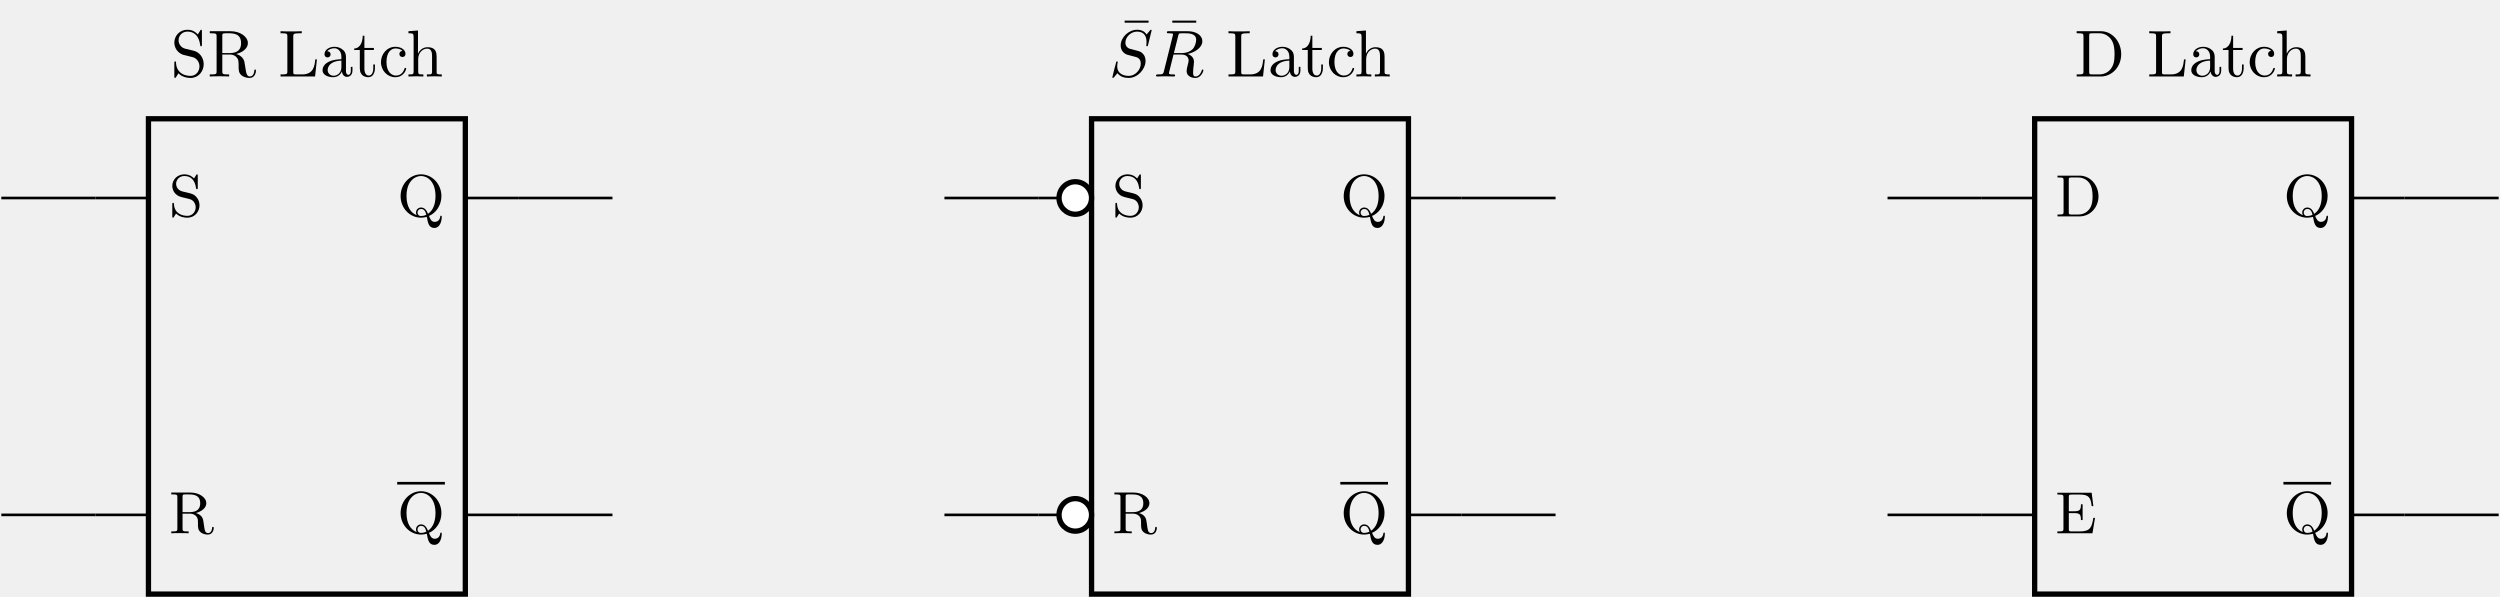
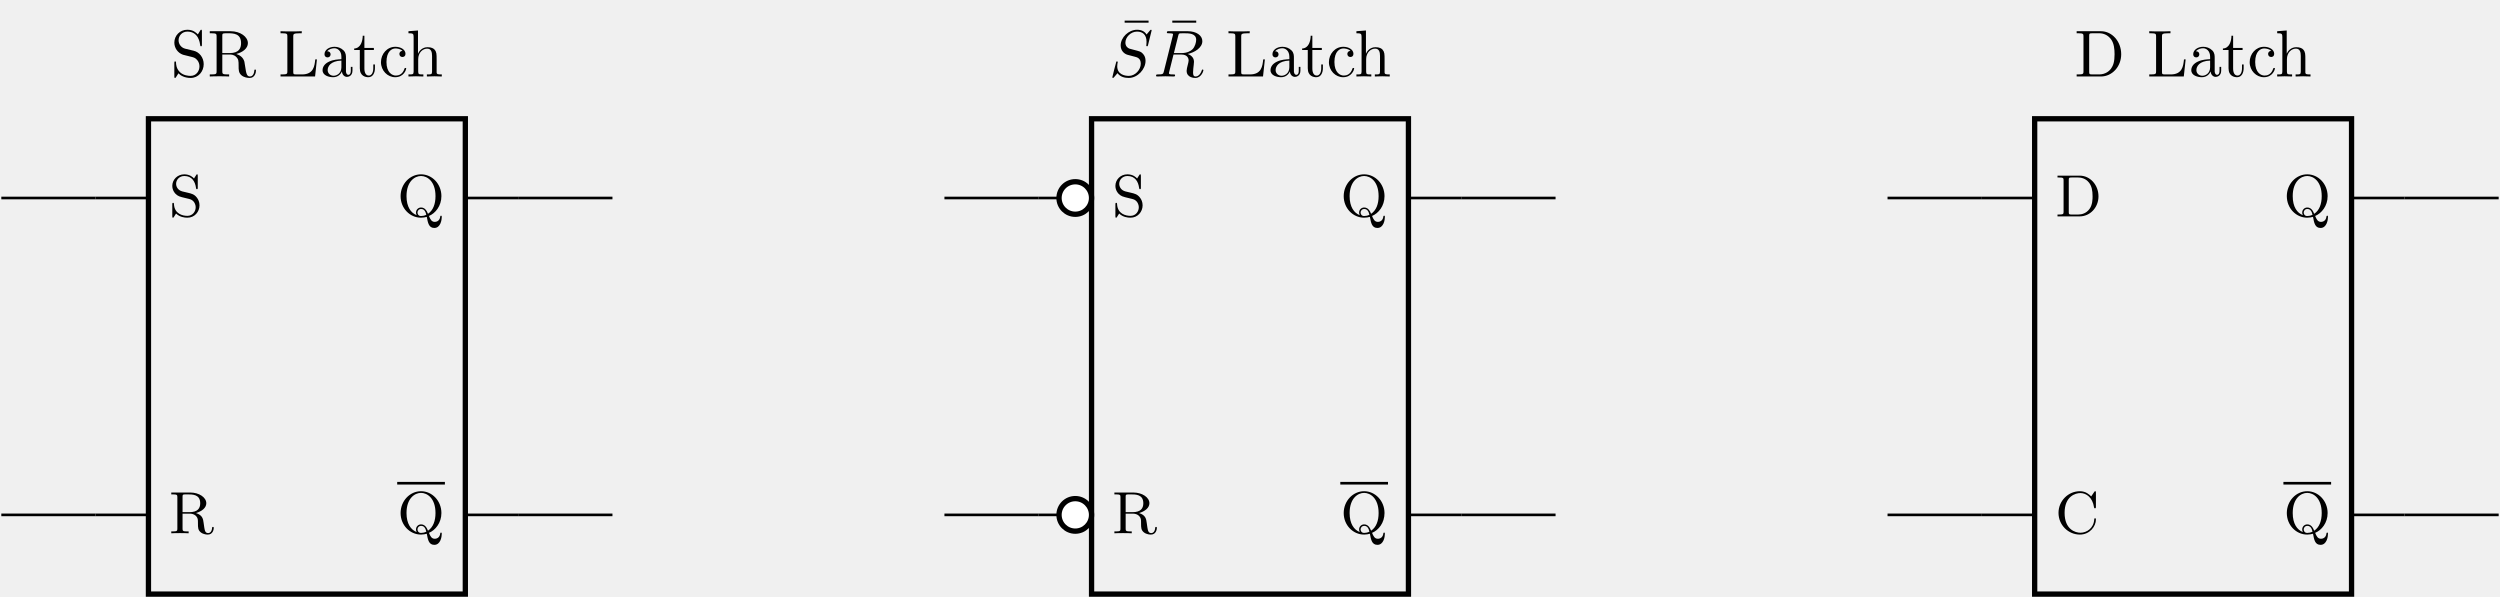
<svg xmlns="http://www.w3.org/2000/svg" xmlns:xlink="http://www.w3.org/1999/xlink" version="1.1" width="375.705pt" height="89.682pt" viewBox="-62.037 -62.037 375.705 89.682">
  <defs>
-     <path id="g1-82" d="M3.736-6.117C3.796-6.356 3.826-6.456 4.015-6.486C4.105-6.496 4.423-6.496 4.623-6.496C5.33-6.496 6.436-6.496 6.436-5.509C6.436-5.171 6.276-4.483 5.888-4.095C5.629-3.836 5.101-3.517 4.204-3.517H3.088L3.736-6.117ZM5.171-3.387C6.177-3.606 7.362-4.304 7.362-5.31C7.362-6.167 6.466-6.804 5.161-6.804H2.321C2.122-6.804 2.032-6.804 2.032-6.605C2.032-6.496 2.122-6.496 2.311-6.496C2.331-6.496 2.521-6.496 2.69-6.476C2.869-6.456 2.959-6.446 2.959-6.316C2.959-6.276 2.949-6.247 2.919-6.127L1.584-.777C1.484-.389 1.465-.309 .677-.309C.498-.309 .408-.309 .408-.11C.408 0 .528 0 .548 0C.827 0 1.524-.03 1.803-.03S2.79 0 3.068 0C3.148 0 3.268 0 3.268-.199C3.268-.309 3.178-.309 2.989-.309C2.62-.309 2.341-.309 2.341-.488C2.341-.548 2.361-.598 2.371-.658L3.029-3.298H4.214C5.121-3.298 5.3-2.74 5.3-2.391C5.3-2.242 5.22-1.933 5.161-1.704C5.091-1.425 5.001-1.056 5.001-.857C5.001 .219 6.197 .219 6.326 .219C7.173 .219 7.522-.787 7.522-.927C7.522-1.046 7.412-1.046 7.402-1.046C7.313-1.046 7.293-.976 7.273-.907C7.024-.169 6.595 0 6.366 0C6.037 0 5.968-.219 5.968-.608C5.968-.917 6.027-1.425 6.067-1.743C6.087-1.883 6.107-2.072 6.107-2.212C6.107-2.979 5.44-3.288 5.171-3.387Z" />
-     <path id="g1-83" d="M6.426-6.924C6.426-6.954 6.406-7.024 6.316-7.024C6.267-7.024 6.257-7.014 6.137-6.874L5.659-6.306C5.4-6.775 4.882-7.024 4.234-7.024C2.969-7.024 1.773-5.878 1.773-4.672C1.773-3.866 2.301-3.407 2.809-3.258L3.875-2.979C4.244-2.889 4.792-2.74 4.792-1.923C4.792-1.026 3.975-.09 2.999-.09C2.361-.09 1.255-.309 1.255-1.544C1.255-1.783 1.305-2.022 1.315-2.082C1.325-2.122 1.335-2.132 1.335-2.152C1.335-2.252 1.265-2.262 1.215-2.262S1.146-2.252 1.116-2.222C1.076-2.182 .518 .09 .518 .12C.518 .179 .568 .219 .628 .219C.677 .219 .687 .209 .807 .07L1.295-.498C1.724 .08 2.401 .219 2.979 .219C4.334 .219 5.509-1.106 5.509-2.341C5.509-3.029 5.171-3.367 5.021-3.507C4.792-3.736 4.643-3.776 3.756-4.005C3.537-4.065 3.178-4.164 3.088-4.184C2.819-4.274 2.481-4.563 2.481-5.091C2.481-5.898 3.278-6.745 4.224-6.745C5.051-6.745 5.659-6.316 5.659-5.2C5.659-4.882 5.619-4.702 5.619-4.643C5.619-4.633 5.619-4.543 5.738-4.543C5.838-4.543 5.848-4.573 5.888-4.742L6.426-6.924Z" />
    <path id="g2-22" d="M4.284-5.569V-5.878H.687V-5.569H4.284Z" />
    <path id="g2-68" d="M.349-6.804V-6.496H.588C1.355-6.496 1.375-6.386 1.375-6.027V-.777C1.375-.418 1.355-.309 .588-.309H.349V0H3.995C5.669 0 7.044-1.474 7.044-3.347C7.044-5.24 5.699-6.804 3.995-6.804H.349ZM2.72-.309C2.252-.309 2.232-.379 2.232-.707V-6.097C2.232-6.426 2.252-6.496 2.72-6.496H3.716C4.334-6.496 5.021-6.276 5.529-5.569C5.958-4.981 6.047-4.125 6.047-3.347C6.047-2.242 5.858-1.644 5.499-1.156C5.3-.887 4.732-.309 3.726-.309H2.72Z" />
    <path id="g2-76" d="M5.798-2.57H5.549C5.44-1.554 5.3-.309 3.547-.309H2.73C2.262-.309 2.242-.379 2.242-.707V-6.017C2.242-6.356 2.242-6.496 3.188-6.496H3.517V-6.804C3.158-6.775 2.252-6.775 1.843-6.775C1.455-6.775 .677-6.775 .329-6.804V-6.496H.568C1.335-6.496 1.355-6.386 1.355-6.027V-.777C1.355-.418 1.335-.309 .568-.309H.329V0H5.519L5.798-2.57Z" />
    <path id="g2-82" d="M2.232-3.517V-6.097C2.232-6.326 2.232-6.446 2.451-6.476C2.55-6.496 2.839-6.496 3.039-6.496C3.935-6.496 5.051-6.456 5.051-5.011C5.051-4.324 4.812-3.517 3.337-3.517H2.232ZM4.334-3.387C5.3-3.626 6.077-4.234 6.077-5.011C6.077-5.968 4.941-6.804 3.477-6.804H.349V-6.496H.588C1.355-6.496 1.375-6.386 1.375-6.027V-.777C1.375-.418 1.355-.309 .588-.309H.349V0C.707-.03 1.415-.03 1.803-.03S2.899-.03 3.258 0V-.309H3.019C2.252-.309 2.232-.418 2.232-.777V-3.298H3.377C3.537-3.298 3.955-3.298 4.304-2.959C4.682-2.6 4.682-2.291 4.682-1.624C4.682-.976 4.682-.578 5.091-.199C5.499 .159 6.047 .219 6.346 .219C7.123 .219 7.293-.598 7.293-.877C7.293-.936 7.293-1.046 7.163-1.046C7.054-1.046 7.054-.956 7.044-.887C6.984-.179 6.635 0 6.386 0C5.898 0 5.818-.508 5.679-1.435L5.549-2.232C5.37-2.869 4.882-3.198 4.334-3.387Z" />
    <path id="g2-83" d="M3.477-3.866L2.202-4.174C1.584-4.324 1.196-4.862 1.196-5.44C1.196-6.137 1.733-6.745 2.511-6.745C4.174-6.745 4.394-5.111 4.453-4.663C4.463-4.603 4.463-4.543 4.573-4.543C4.702-4.543 4.702-4.593 4.702-4.782V-6.785C4.702-6.954 4.702-7.024 4.593-7.024C4.523-7.024 4.513-7.014 4.443-6.894L4.095-6.326C3.796-6.615 3.387-7.024 2.501-7.024C1.395-7.024 .558-6.147 .558-5.091C.558-4.264 1.086-3.537 1.863-3.268C1.973-3.228 2.481-3.108 3.178-2.939C3.447-2.869 3.746-2.8 4.025-2.431C4.234-2.172 4.334-1.843 4.334-1.514C4.334-.807 3.836-.09 2.999-.09C2.71-.09 1.953-.139 1.425-.628C.847-1.166 .817-1.803 .807-2.162C.797-2.262 .717-2.262 .687-2.262C.558-2.262 .558-2.192 .558-2.012V-.02C.558 .149 .558 .219 .667 .219C.737 .219 .747 .199 .817 .09C.817 .08 .847 .05 1.176-.478C1.484-.139 2.122 .219 3.009 .219C4.174 .219 4.971-.757 4.971-1.853C4.971-2.849 4.314-3.666 3.477-3.866Z" />
    <path id="g2-97" d="M3.318-.757C3.357-.359 3.626 .06 4.095 .06C4.304 .06 4.912-.08 4.912-.887V-1.445H4.663V-.887C4.663-.309 4.413-.249 4.304-.249C3.975-.249 3.935-.697 3.935-.747V-2.74C3.935-3.158 3.935-3.547 3.577-3.915C3.188-4.304 2.69-4.463 2.212-4.463C1.395-4.463 .707-3.995 .707-3.337C.707-3.039 .907-2.869 1.166-2.869C1.445-2.869 1.624-3.068 1.624-3.328C1.624-3.447 1.574-3.776 1.116-3.786C1.385-4.134 1.873-4.244 2.192-4.244C2.68-4.244 3.248-3.856 3.248-2.969V-2.6C2.74-2.57 2.042-2.54 1.415-2.242C.667-1.903 .418-1.385 .418-.946C.418-.139 1.385 .11 2.012 .11C2.67 .11 3.128-.289 3.318-.757ZM3.248-2.391V-1.395C3.248-.448 2.531-.11 2.082-.11C1.594-.11 1.186-.458 1.186-.956C1.186-1.504 1.604-2.331 3.248-2.391Z" />
    <path id="g2-99" d="M1.166-2.172C1.166-3.796 1.983-4.214 2.511-4.214C2.6-4.214 3.228-4.204 3.577-3.846C3.168-3.816 3.108-3.517 3.108-3.387C3.108-3.128 3.288-2.929 3.567-2.929C3.826-2.929 4.025-3.098 4.025-3.397C4.025-4.075 3.268-4.463 2.501-4.463C1.255-4.463 .339-3.387 .339-2.152C.339-.877 1.325 .11 2.481 .11C3.816 .11 4.134-1.086 4.134-1.186S4.035-1.285 4.005-1.285C3.915-1.285 3.895-1.245 3.875-1.186C3.587-.259 2.939-.139 2.57-.139C2.042-.139 1.166-.568 1.166-2.172Z" />
    <path id="g2-104" d="M1.096-.757C1.096-.309 .986-.309 .319-.309V0C.667-.01 1.176-.03 1.445-.03C1.704-.03 2.222-.01 2.56 0V-.309C1.893-.309 1.783-.309 1.783-.757V-2.59C1.783-3.626 2.491-4.184 3.128-4.184C3.756-4.184 3.866-3.646 3.866-3.078V-.757C3.866-.309 3.756-.309 3.088-.309V0C3.437-.01 3.945-.03 4.214-.03C4.473-.03 4.991-.01 5.33 0V-.309C4.812-.309 4.563-.309 4.553-.608V-2.511C4.553-3.367 4.553-3.676 4.244-4.035C4.105-4.204 3.776-4.403 3.198-4.403C2.361-4.403 1.923-3.806 1.753-3.427V-6.914L.319-6.804V-6.496C1.016-6.496 1.096-6.426 1.096-5.938V-.757Z" />
    <path id="g2-116" d="M1.724-3.985H3.148V-4.294H1.724V-6.127H1.474C1.465-5.31 1.166-4.244 .189-4.204V-3.985H1.036V-1.235C1.036-.01 1.963 .11 2.321 .11C3.029 .11 3.308-.598 3.308-1.235V-1.803H3.059V-1.255C3.059-.518 2.76-.139 2.391-.139C1.724-.139 1.724-1.046 1.724-1.215V-3.985Z" />
+     <path id="g1-82" d="M3.736-6.117C3.796-6.356 3.826-6.456 4.015-6.486C4.105-6.496 4.423-6.496 4.623-6.496C5.33-6.496 6.436-6.496 6.436-5.509C6.436-5.171 6.276-4.483 5.888-4.095C5.629-3.836 5.101-3.517 4.204-3.517H3.088L3.736-6.117ZM5.171-3.387C6.177-3.606 7.362-4.304 7.362-5.31C7.362-6.167 6.466-6.804 5.161-6.804H2.321C2.122-6.804 2.032-6.804 2.032-6.605C2.032-6.496 2.122-6.496 2.311-6.496C2.331-6.496 2.521-6.496 2.69-6.476C2.869-6.456 2.959-6.446 2.959-6.316C2.959-6.276 2.949-6.247 2.919-6.127L1.584-.777C1.484-.389 1.465-.309 .677-.309C.498-.309 .408-.309 .408-.11C.408 0 .528 0 .548 0C.827 0 1.524-.03 1.803-.03S2.79 0 3.068 0C3.148 0 3.268 0 3.268-.199C3.268-.309 3.178-.309 2.989-.309C2.62-.309 2.341-.309 2.341-.488C2.341-.548 2.361-.598 2.371-.658L3.029-3.298H4.214C5.121-3.298 5.3-2.74 5.3-2.391C5.3-2.242 5.22-1.933 5.161-1.704C5.091-1.425 5.001-1.056 5.001-.857C5.001 .219 6.197 .219 6.326 .219C7.173 .219 7.522-.787 7.522-.927C7.522-1.046 7.412-1.046 7.402-1.046C7.313-1.046 7.293-.976 7.273-.907C7.024-.169 6.595 0 6.366 0C6.037 0 5.968-.219 5.968-.608C5.968-.917 6.027-1.425 6.067-1.743C6.087-1.883 6.107-2.072 6.107-2.212C6.107-2.979 5.44-3.288 5.171-3.387Z" />
+     <path id="g1-83" d="M6.426-6.924C6.426-6.954 6.406-7.024 6.316-7.024C6.267-7.024 6.257-7.014 6.137-6.874L5.659-6.306C5.4-6.775 4.882-7.024 4.234-7.024C2.969-7.024 1.773-5.878 1.773-4.672C1.773-3.866 2.301-3.407 2.809-3.258L3.875-2.979C4.244-2.889 4.792-2.74 4.792-1.923C4.792-1.026 3.975-.09 2.999-.09C2.361-.09 1.255-.309 1.255-1.544C1.255-1.783 1.305-2.022 1.315-2.082C1.325-2.122 1.335-2.132 1.335-2.152C1.335-2.252 1.265-2.262 1.215-2.262S1.146-2.252 1.116-2.222C1.076-2.182 .518 .09 .518 .12C.518 .179 .568 .219 .628 .219C.677 .219 .687 .209 .807 .07L1.295-.498C1.724 .08 2.401 .219 2.979 .219C4.334 .219 5.509-1.106 5.509-2.341C5.509-3.029 5.171-3.367 5.021-3.507C4.792-3.736 4.643-3.776 3.756-4.005C3.537-4.065 3.178-4.164 3.088-4.184C2.819-4.274 2.481-4.563 2.481-5.091C2.481-5.898 3.278-6.745 4.224-6.745C5.051-6.745 5.659-6.316 5.659-5.2C5.659-4.882 5.619-4.702 5.619-4.643C5.619-4.633 5.619-4.543 5.738-4.543C5.838-4.543 5.848-4.573 5.888-4.742L6.426-6.924Z" />
+     <path id="g0-67" d="M5.425-5.541C5.138-5.819 4.627-6.321 3.721-6.321C1.982-6.321 .511-4.878 .511-3.067C.511-1.219 2 .197 3.721 .197C5.209 .197 6.133-1.031 6.133-2.08C6.133-2.17 6.133-2.251 6.007-2.251C5.891-2.251 5.891-2.188 5.882-2.107C5.81-.744 4.734-.081 3.811-.081C3.049-.081 1.426-.556 1.426-3.067C1.426-5.568 3.058-6.043 3.802-6.043C4.689-6.043 5.631-5.371 5.846-3.918C5.864-3.802 5.873-3.757 5.99-3.757C6.133-3.757 6.133-3.802 6.133-3.99V-6.088C6.133-6.241 6.133-6.321 6.025-6.321C5.963-6.321 5.936-6.294 5.882-6.214L5.425-5.541Z" />
    <path id="g0-68" d="M.565-5.846C1.255-5.846 1.273-5.747 1.273-5.416V-.708C1.273-.377 1.255-.278 .565-.278H.359V0H3.694C5.245 0 6.519-1.327 6.519-3.013C6.519-4.716 5.272-6.124 3.694-6.124H.359V-5.846H.565ZM2.493-.278C2.071-.278 2.053-.341 2.053-.646V-5.478C2.053-5.783 2.071-5.846 2.493-5.846H3.452C4.322-5.846 4.86-5.389 5.102-5.066C5.496-4.546 5.631-3.9 5.631-3.013C5.631-2.645 5.631-1.704 5.138-1.076C4.671-.466 4.026-.278 3.461-.278H2.493Z" />
-     <path id="g0-69" d="M5.496-6.097H.341V-5.819H.547C1.237-5.819 1.255-5.721 1.255-5.389V-.708C1.255-.377 1.237-.278 .547-.278H.341V0H5.613L5.999-2.313H5.747C5.523-.924 5.29-.278 3.757-.278H2.502C2.08-.278 2.062-.341 2.062-.646V-3.031H2.896C3.775-3.031 3.882-2.753 3.882-1.982H4.133V-4.358H3.882C3.882-3.587 3.775-3.309 2.896-3.309H2.062V-5.452C2.062-5.756 2.08-5.819 2.502-5.819H3.703C5.102-5.819 5.353-5.335 5.496-4.08H5.747L5.496-6.097Z" />
    <path id="g0-81" d="M4.77-.063C5.73-.457 6.644-1.56 6.644-3.04C6.644-4.869 5.254-6.321 3.578-6.321S.511-4.86 .511-3.04S1.91 .197 3.578 .197C3.891 .197 4.232 .134 4.447 .072C4.609 .959 4.743 1.739 5.577 1.739C6.51 1.739 6.698 .538 6.698 .081C6.698 0 6.698-.108 6.581-.108C6.519-.108 6.483-.054 6.474-.009C6.402 .771 5.792 .825 5.649 .825C5.165 .825 4.976 .439 4.77-.063ZM2.932-.179C2.062-.511 1.399-1.435 1.399-3.04C1.399-5.263 2.645-6.07 3.578-6.07S5.756-5.272 5.756-3.04C5.756-1.856 5.398-.906 4.627-.386C4.447-.834 4.169-1.336 3.587-1.336C3.147-1.336 2.824-.986 2.824-.574C2.824-.359 2.923-.188 2.932-.179ZM4.376-.242C4.116-.108 3.811-.054 3.578-.054C3.138-.054 3.049-.43 3.049-.574C3.049-.843 3.246-1.112 3.596-1.112C4.071-1.112 4.259-.735 4.376-.242Z" />
    <path id="g0-82" d="M2.053-3.174V-5.478C2.053-5.712 2.071-5.792 2.242-5.828C2.322-5.846 2.609-5.846 2.798-5.846C3.569-5.846 4.707-5.846 4.707-4.51C4.707-3.739 4.313-3.174 3.093-3.174H2.053ZM4.071-3.04C4.923-3.282 5.622-3.811 5.622-4.51C5.622-5.398 4.537-6.124 3.219-6.124H.359V-5.846H.565C1.255-5.846 1.273-5.747 1.273-5.416V-.708C1.273-.377 1.255-.278 .565-.278H.359V0C.78-.027 1.228-.027 1.659-.027S2.537-.027 2.968 0V-.278H2.762C2.071-.278 2.053-.377 2.053-.708V-2.95H3.129C3.775-2.95 4.062-2.609 4.098-2.573C4.367-2.242 4.367-2.107 4.367-1.47C4.367-.87 4.367-.475 4.797-.134C5.218 .197 5.756 .197 5.855 .197C6.608 .197 6.743-.583 6.743-.798C6.743-.852 6.743-.959 6.617-.959C6.501-.959 6.501-.879 6.492-.807C6.447-.242 6.169-.027 5.891-.027C5.604-.027 5.505-.206 5.434-.359C5.353-.556 5.272-1.166 5.218-1.569C5.147-2.125 5.066-2.726 4.071-3.04Z" />
    <path id="g0-83" d="M2.035-3.748C1.318-3.927 1.085-4.501 1.085-4.896C1.085-5.496 1.569-6.07 2.322-6.07C3.479-6.07 3.945-5.209 4.071-4.304C4.098-4.133 4.107-4.089 4.214-4.089C4.34-4.089 4.34-4.151 4.34-4.34V-6.07C4.34-6.25 4.34-6.321 4.232-6.321C4.169-6.321 4.16-6.312 4.098-6.205C3.981-6.043 4.071-6.16 3.775-5.694C3.622-5.873 3.156-6.321 2.313-6.321C1.264-6.321 .511-5.505 .511-4.591C.511-3.891 .933-3.461 .977-3.416C1.381-3.022 1.542-2.977 2.609-2.726C3.335-2.555 3.416-2.537 3.712-2.233C3.721-2.224 4.026-1.892 4.026-1.363C4.026-.753 3.587-.081 2.771-.081C2.08-.081 .834-.368 .762-1.847C.753-1.982 .753-2.035 .637-2.035C.511-2.035 .511-1.964 .511-1.784V-.054C.511 .126 .511 .197 .619 .197C.681 .197 .69 .188 .753 .081C.87-.081 .78 .036 1.076-.43C1.632 .108 2.34 .197 2.78 .197C3.873 .197 4.6-.699 4.6-1.659C4.6-2.17 4.411-2.564 4.196-2.833C3.811-3.327 3.407-3.425 2.824-3.56L2.035-3.748Z" />
  </defs>
  <g id="page1">
    <g stroke-miterlimit="10" transform="translate(-15.91719,-8.470646)scale(0.996264,-0.996264)">
      <g fill="#000" stroke="#000">
        <g stroke-width="0.4">
          <g stroke-width="0.8">
            <path d="M-23.9-35.851H23.9V35.851H-23.9Z" fill="none" />
            <path d="" fill="none" />
          </g>
          <g fill="#000">
            <g transform="translate(-23.90015,-26.67545)">
              <g stroke="none" transform="scale(-1.00375,1.00375)translate(-15.91719,-8.470646)scale(-1,-1)">
                <use x="-12.845" y="-8.471" xlink:href="#g0-82" />
              </g>
            </g>
            <g transform="translate(10.53912,-26.67545)">
              <g stroke="none" transform="scale(-1.00375,1.00375)translate(-15.91719,-8.470646)scale(-1,-1)">
                <rect x="-12.845" y="-16.192" height=".398" width="7.168" />
                <use x="-12.845" y="-8.471" xlink:href="#g0-81" />
              </g>
            </g>
            <g transform="translate(-23.90015,-2.77501)">
              <g stroke="none" transform="scale(-1.00375,1.00375)translate(-15.91719,-8.470646)scale(-1,-1)" />
            </g>
            <g transform="translate(17.73352,-2.77501)">
              <g stroke="none" transform="scale(-1.00375,1.00375)translate(-15.91719,-8.470646)scale(-1,-1)" />
            </g>
            <g transform="translate(-23.90015,21.12543)">
              <g stroke="none" transform="scale(-1.00375,1.00375)translate(-15.91719,-8.470646)scale(-1,-1)">
                <use x="-12.845" y="-8.471" xlink:href="#g0-83" />
              </g>
            </g>
            <g transform="translate(10.53912,21.12543)">
              <g stroke="none" transform="scale(-1.00375,1.00375)translate(-15.91719,-8.470646)scale(-1,-1)">
                <use x="-12.845" y="-8.471" xlink:href="#g0-81" />
              </g>
            </g>
            <g transform="translate(-2.36115,29.04501)">
              <g stroke="none" transform="scale(-1.00375,1.00375)translate(-15.91719,-8.470646)scale(-1,-1)" />
            </g>
            <g transform="translate(-2.36115,-33.12845)">
              <g stroke="none" transform="scale(-1.00375,1.00375)translate(-15.91719,-8.470646)scale(-1,-1)" />
            </g>
          </g>
          <g stroke-width="0.4">
            <path d="M-23.9-23.9H-31.867" fill="none" />
            <path d="M23.9-23.9H31.867" fill="none" />
            <path d="M-23.9 23.9H-31.867" fill="none" />
            <path d="M23.9 23.9H31.867" fill="none" />
          </g>
          <g stroke-width="0.4">
</g>
          <g stroke="none" transform="scale(-1.00375,1.00375)translate(-15.91719,-8.470646)scale(-1,-1)">
            <g fill="#000">
              <g stroke="none" />
            </g>
          </g>
          <g transform="translate(-20.55559,42.22908)">
            <g stroke="none" transform="scale(-1.00375,1.00375)translate(-15.91719,-8.470646)scale(-1,-1)">
              <g fill="#000">
                <g stroke="none">
                  <use x="-15.917" y="-8.471" xlink:href="#g2-83" />
                  <use x="-10.382" y="-8.471" xlink:href="#g2-82" />
                  <use x=".272" y="-8.471" xlink:href="#g2-76" />
                  <use x="6.499" y="-8.471" xlink:href="#g2-97" />
                  <use x="11.48" y="-8.471" xlink:href="#g2-116" />
                  <use x="15.355" y="-8.471" xlink:href="#g2-99" />
                  <use x="19.506" y="-8.471" xlink:href="#g2-104" />
                </g>
              </g>
            </g>
          </g>
          <path d="M-31.867 23.9H-46.093" fill="none" />
          <path d="M-31.867-23.9H-46.093" fill="none" />
          <path d="M31.867 23.9H46.093" fill="none" />
          <path d="M31.867-23.9H46.093" fill="none" />
          <g stroke-width="0.8">
            <path d="M118.364-35.851H166.164V35.851H118.364Z" fill="none" />
            <path d="" fill="none" />
          </g>
          <g fill="#000">
            <g transform="translate(118.3636,-26.67545)">
              <g stroke="none" transform="scale(-1.00375,1.00375)translate(-15.91719,-8.470646)scale(-1,-1)">
                <use x="-12.845" y="-8.471" xlink:href="#g0-82" />
              </g>
            </g>
            <g transform="translate(152.8028,-26.67545)">
              <g stroke="none" transform="scale(-1.00375,1.00375)translate(-15.91719,-8.470646)scale(-1,-1)">
                <rect x="-12.845" y="-16.192" height=".398" width="7.168" />
                <use x="-12.845" y="-8.471" xlink:href="#g0-81" />
              </g>
            </g>
            <g transform="translate(118.3636,-2.77501)">
              <g stroke="none" transform="scale(-1.00375,1.00375)translate(-15.91719,-8.470646)scale(-1,-1)" />
            </g>
            <g transform="translate(159.9972,-2.77501)">
              <g stroke="none" transform="scale(-1.00375,1.00375)translate(-15.91719,-8.470646)scale(-1,-1)" />
            </g>
            <g transform="translate(118.3636,21.12543)">
              <g stroke="none" transform="scale(-1.00375,1.00375)translate(-15.91719,-8.470646)scale(-1,-1)">
                <use x="-12.845" y="-8.471" xlink:href="#g0-83" />
              </g>
            </g>
            <g transform="translate(152.8028,21.12543)">
              <g stroke="none" transform="scale(-1.00375,1.00375)translate(-15.91719,-8.470646)scale(-1,-1)">
                <use x="-12.845" y="-8.471" xlink:href="#g0-81" />
              </g>
            </g>
            <g transform="translate(139.9026,29.04501)">
              <g stroke="none" transform="scale(-1.00375,1.00375)translate(-15.91719,-8.470646)scale(-1,-1)" />
            </g>
            <g transform="translate(139.9026,-33.12845)">
              <g stroke="none" transform="scale(-1.00375,1.00375)translate(-15.91719,-8.470646)scale(-1,-1)" />
            </g>
          </g>
          <g stroke-width="0.4">
            <path d="M118.364-23.9H110.397" fill="none" />
            <path d="M166.164-23.9H174.13" fill="none" />
            <path d="M118.364 23.9H110.397" fill="none" />
            <path d="M166.164 23.9H174.13" fill="none" />
          </g>
          <g stroke-width="0.4">
            <g stroke-width="0.8">
              <g fill="#fff">
                <path d="M118.364-23.9C118.364-22.545 117.265-21.447 115.91-21.447C114.555-21.447 113.456-22.545 113.456-23.9C113.456-25.256 114.555-26.354 115.91-26.354C117.265-26.354 118.364-25.256 118.364-23.9ZM115.91-23.9" />
                <g fill-opacity="1">
                  <path d="" />
                </g>
              </g>
            </g>
            <g transform="translate(115.9097,-23.90042)">
              <g stroke="none" transform="scale(-1.00375,1.00375)translate(-15.91719,-8.470646)scale(-1,-1)" />
            </g>
            <g stroke-width="0.8">
              <g fill="#fff">
                <path d="M118.364 23.9C118.364 25.256 117.265 26.354 115.91 26.354C114.555 26.354 113.456 25.256 113.456 23.9C113.456 22.545 114.555 21.447 115.91 21.447C117.265 21.447 118.364 22.545 118.364 23.9ZM115.91 23.9" />
                <g fill-opacity="1">
                  <path d="" />
                </g>
              </g>
            </g>
            <g transform="translate(115.9097,23.90045)">
              <g stroke="none" transform="scale(-1.00375,1.00375)translate(-15.91719,-8.470646)scale(-1,-1)" />
            </g>
          </g>
          <g transform="translate(142.2637,0.0)">
            <g stroke="none" transform="scale(-1.00375,1.00375)translate(-15.91719,-8.470646)scale(-1,-1)">
              <g fill="#000">
                <g stroke="none" />
              </g>
            </g>
          </g>
          <g transform="translate(120.9772,42.22908)">
            <g stroke="none" transform="scale(-1.00375,1.00375)translate(-15.91719,-8.470646)scale(-1,-1)">
              <g fill="#000">
                <g stroke="none">
                  <use x="-14.236" y="-10.989" xlink:href="#g2-22" />
                  <use x="-15.917" y="-8.471" xlink:href="#g1-83" />
                  <use x="-7.074" y="-10.989" xlink:href="#g2-22" />
                  <use x="-9.234" y="-8.471" xlink:href="#g1-82" />
                  <use x="1.728" y="-8.471" xlink:href="#g2-76" />
                  <use x="7.955" y="-8.471" xlink:href="#g2-97" />
                  <use x="12.936" y="-8.471" xlink:href="#g2-116" />
                  <use x="16.811" y="-8.471" xlink:href="#g2-99" />
                  <use x="20.962" y="-8.471" xlink:href="#g2-104" />
                </g>
              </g>
            </g>
          </g>
          <path d="M110.397 23.9H96.171" fill="none" />
          <path d="M110.397-23.9H96.171" fill="none" />
          <path d="M174.13 23.9H188.357" fill="none" />
          <path d="M174.13-23.9H188.357" fill="none" />
          <g stroke-width="0.8">
            <path d="M260.627-35.851H308.428V35.851H260.627Z" fill="none" />
            <path d="" fill="none" />
          </g>
          <g fill="#000">
            <g transform="translate(260.6273,-26.67545)">
              <g stroke="none" transform="scale(-1.00375,1.00375)translate(-15.91719,-8.470646)scale(-1,-1)">
-                 <use x="-12.845" y="-8.471" xlink:href="#g0-69" />
+                 <use x="-12.845" y="-8.471" xlink:href="#g0-67" />
              </g>
            </g>
            <g transform="translate(295.0666,-26.67545)">
              <g stroke="none" transform="scale(-1.00375,1.00375)translate(-15.91719,-8.470646)scale(-1,-1)">
                <rect x="-12.845" y="-16.192" height=".398" width="7.168" />
                <use x="-12.845" y="-8.471" xlink:href="#g0-81" />
              </g>
            </g>
            <g transform="translate(260.6273,-2.77501)">
              <g stroke="none" transform="scale(-1.00375,1.00375)translate(-15.91719,-8.470646)scale(-1,-1)" />
            </g>
            <g transform="translate(302.261,-2.77501)">
              <g stroke="none" transform="scale(-1.00375,1.00375)translate(-15.91719,-8.470646)scale(-1,-1)" />
            </g>
            <g transform="translate(260.6273,21.12543)">
              <g stroke="none" transform="scale(-1.00375,1.00375)translate(-15.91719,-8.470646)scale(-1,-1)">
                <use x="-12.845" y="-8.471" xlink:href="#g0-68" />
              </g>
            </g>
            <g transform="translate(295.0666,21.12543)">
              <g stroke="none" transform="scale(-1.00375,1.00375)translate(-15.91719,-8.470646)scale(-1,-1)">
                <use x="-12.845" y="-8.471" xlink:href="#g0-81" />
              </g>
            </g>
            <g transform="translate(282.1663,29.04501)">
              <g stroke="none" transform="scale(-1.00375,1.00375)translate(-15.91719,-8.470646)scale(-1,-1)" />
            </g>
            <g transform="translate(282.1663,-33.12845)">
              <g stroke="none" transform="scale(-1.00375,1.00375)translate(-15.91719,-8.470646)scale(-1,-1)" />
            </g>
          </g>
          <g stroke-width="0.4">
            <path d="M260.627-23.9H252.661" fill="none" />
            <path d="M308.428-23.9H316.394" fill="none" />
            <path d="M260.627 23.9H252.661" fill="none" />
            <path d="M308.428 23.9H316.394" fill="none" />
          </g>
          <g stroke-width="0.4">
</g>
          <g transform="translate(284.5274,0.0)">
            <g stroke="none" transform="scale(-1.00375,1.00375)translate(-15.91719,-8.470646)scale(-1,-1)">
              <g fill="#000">
                <g stroke="none" />
              </g>
            </g>
          </g>
          <g transform="translate(266.6107,42.22908)">
            <g stroke="none" transform="scale(-1.00375,1.00375)translate(-15.91719,-8.470646)scale(-1,-1)">
              <g fill="#000">
                <g stroke="none">
                  <use x="-15.917" y="-8.471" xlink:href="#g2-68" />
                  <use x="-4.986" y="-8.471" xlink:href="#g2-76" />
                  <use x="1.241" y="-8.471" xlink:href="#g2-97" />
                  <use x="6.222" y="-8.471" xlink:href="#g2-116" />
                  <use x="10.096" y="-8.471" xlink:href="#g2-99" />
                  <use x="14.248" y="-8.471" xlink:href="#g2-104" />
                </g>
              </g>
            </g>
          </g>
          <path d="M252.661 23.9H238.434" fill="none" />
          <path d="M252.661-23.9H238.434" fill="none" />
          <path d="M316.394 23.9H330.621" fill="none" />
          <path d="M316.394-23.9H330.621" fill="none" />
        </g>
      </g>
    </g>
  </g>
</svg>
